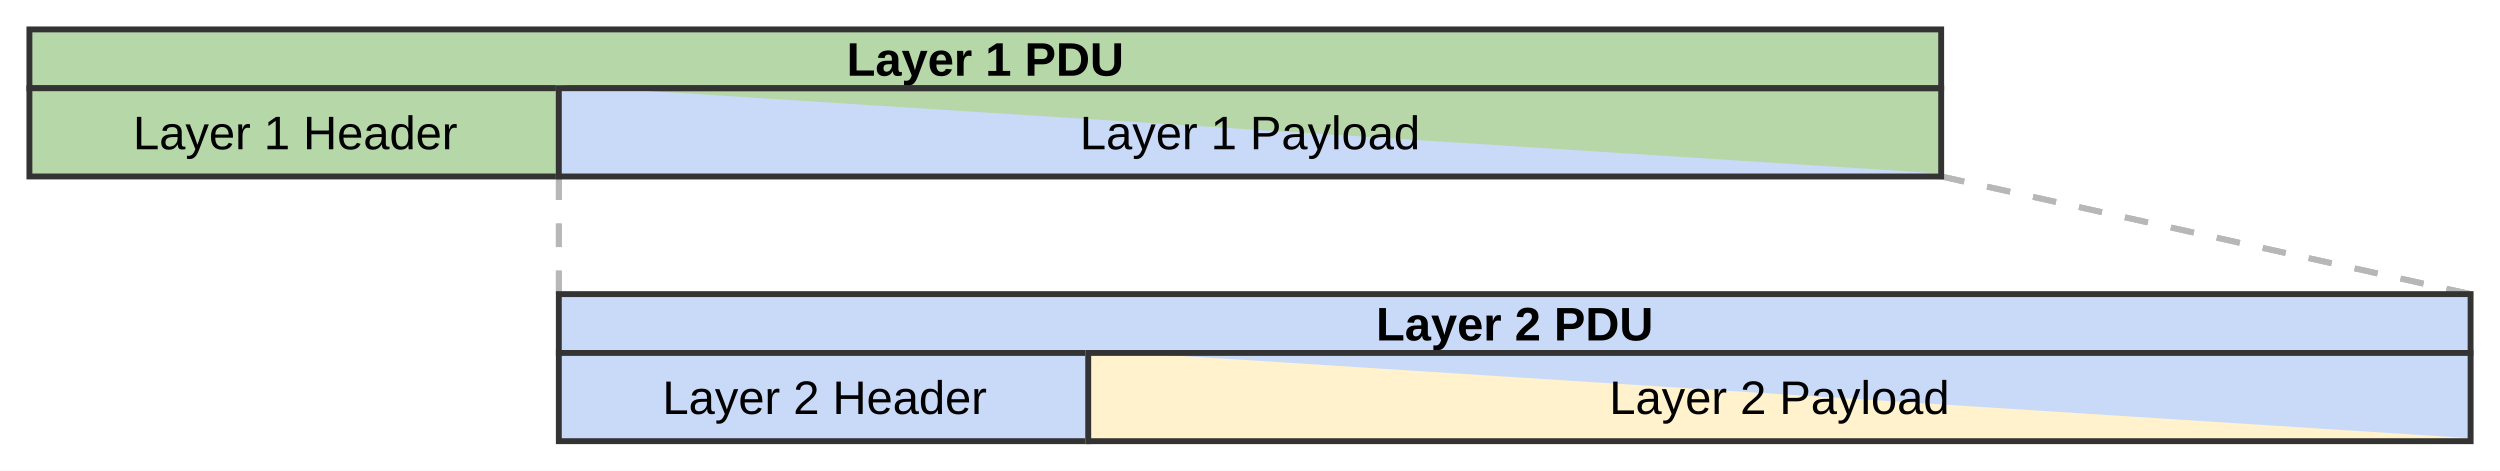
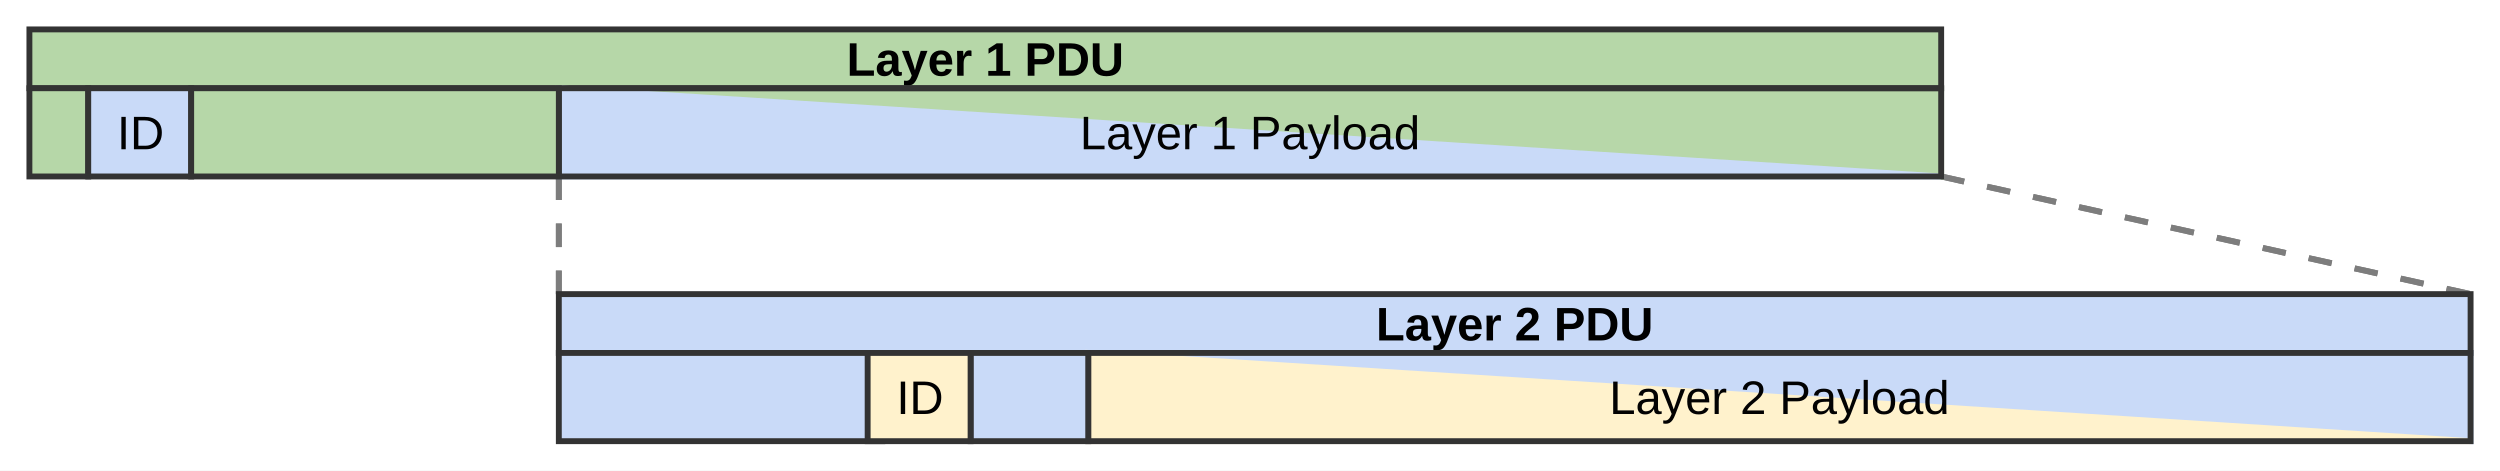
<svg xmlns="http://www.w3.org/2000/svg" xmlns:html="http://www.w3.org/1999/xhtml" version="1.1" width="850" height="160">
  <html:style />
  <defs />
  <g transform="translate(0,0)">
    <g>
      <rect fill="#FFFFFF" stroke="none" x="0" y="0" width="850" height="160" />
    </g>
    <g transform="matrix(1,0,0,1,175,45)">
      <g transform="translate(0,0)">
        <g transform="translate(-249.7143,-72.28571) translate(74.71429,27.28571) matrix(1,0,0,1,0,0)">
          <g>
            <g>
-               <path fill="none" stroke="#b7b7b7" stroke-dasharray="8,8" d="M 190 60 L 190 100" stroke-miterlimit="10" stroke-width="2" />
+               <path fill="none" stroke="#7d7d7d" stroke-dasharray="8,8" d="M 190 60 L 190 100" stroke-miterlimit="10" stroke-width="2" />
            </g>
          </g>
        </g>
      </g>
    </g>
    <g transform="matrix(1,0,0,1,175,45)">
      <g transform="translate(0,0)">
        <g transform="translate(-249.7143,-72.28571) translate(74.71429,27.28571) matrix(1,0,0,1,0,0)">
          <g>
            <g>
-               <path fill="none" stroke="#b7b7b7" stroke-dasharray="8,8" d="M 190 60 L 190 100" stroke-miterlimit="10" stroke-width="2" />
+               <path fill="none" stroke="#7d7d7d" stroke-dasharray="8,8" d="M 190 60 L 190 100" stroke-miterlimit="10" stroke-width="2" />
            </g>
          </g>
        </g>
      </g>
    </g>
    <g transform="matrix(1,0,0,1,645,45)">
      <g transform="translate(0,0)">
        <g transform="translate(-723.4286,-72.85714) translate(78.42857,27.85714) matrix(1,0,0,1,0,0)">
          <g>
            <g>
-               <path fill="none" stroke="#b7b7b7" stroke-dasharray="8,8" d="M 660 60 L 840 100" stroke-miterlimit="10" stroke-width="2" />
+               <path fill="none" stroke="#7d7d7d" stroke-dasharray="8,8" d="M 660 60 L 840 100" stroke-miterlimit="10" stroke-width="2" />
            </g>
          </g>
        </g>
      </g>
    </g>
    <g transform="matrix(1,0,0,1,645,45)">
      <g transform="translate(0,0)">
        <g transform="translate(-723.4286,-72.85714) translate(78.42857,27.85714) matrix(1,0,0,1,0,0)">
          <g>
            <g>
-               <path fill="none" stroke="#b7b7b7" stroke-dasharray="8,8" d="M 660 60 L 840 100" stroke-miterlimit="10" stroke-width="2" />
+               <path fill="none" stroke="#7d7d7d" stroke-dasharray="8,8" d="M 660 60 L 840 100" stroke-miterlimit="10" stroke-width="2" />
            </g>
          </g>
        </g>
      </g>
    </g>
    <g transform="translate(0,0) matrix(-1,1.2246467991473532e-16,-1.2246467991473532e-16,-1,660,60)">
      <g>
        <g transform="translate(0,0) scale(4.7,0.3)">
          <g>
            <g transform="scale(0.212766,3.333333)">
              <path fill="#b6d7a8" stroke="none" stroke-dasharray="1.7976931348623157e+308" d="M 0 0 L 470 30 L 0 30 L 0 0 Z" />
              <path fill="none" stroke="#b6d7a8" stroke-dasharray="1.7976931348623157e+308" d="M 0 0 L 470 30 L 0 30 L 0 0 Z" stroke-miterlimit="10" stroke-width="2" />
            </g>
          </g>
        </g>
      </g>
    </g>
    <g transform="translate(0,0) matrix(1,0,0,1,10,10)">
      <g>
        <g transform="translate(0,0) scale(6.5,0.2)">
          <g>
            <path fill="#b6d7a8" stroke="none" stroke-dasharray="1.7976931348623157e+308" d="M 0 0 L 100 0 Q 100 0 100 0 L 100 100 Q 100 100 100 100 L 0 100 Q 0 100 0 100 L 0 0 Q 0 0 0 0 Z" />
            <g transform="scale(0.1538462,5)">
              <path fill="none" stroke="none" stroke-dasharray="1.7976931348623157e+308" d="M 0 0 L 650 0 Q 650 0 650 0 L 650 20 Q 650 20 650 20 L 0 20 Q 0 20 0 20 L 0 0 Q 0 0 0 0 Z" />
              <path fill="none" stroke="#333333" stroke-dasharray="1.7976931348623157e+308" d="M 0 0 L 650 0 Q 650 0 650 0 L 650 20 Q 650 20 650 20 L 0 20 Q 0 20 0 20 L 0 0 Q 0 0 0 0 Z" stroke-miterlimit="10" stroke-width="2" />
            </g>
          </g>
        </g>
      </g>
    </g>
    <g transform="matrix(1,0,0,1,31,11)">
      <g>
        <g>
          <rect fill="rgb(0,0,0)" stroke="none" x="0" y="0" width="608" height="19" fill-opacity="0" />
        </g>
      </g>
      <g>
        <g>
          <rect fill="rgb(0,0,0)" stroke="none" x="0" y="0" width="608" height="19" fill-opacity="0" />
        </g>
      </g>
      <g>
        <g>
          <rect fill="rgb(0,0,0)" stroke="none" x="256.85" y="0.75" width="94" height="17" fill-opacity="0" />
        </g>
      </g>
      <g>
        <g>
          <rect fill="rgb(0,0,0)" stroke="none" x="256.85" y="0.75" width="94" height="17" fill-opacity="0" />
        </g>
      </g>
      <g>
        <g>
          <rect fill="rgb(0,0,0)" stroke="none" x="256.85" y="0.75" width="94" height="17" fill-opacity="0" />
        </g>
        <text fill="rgb(0, 0, 0)" stroke="none" font-family="&quot;Arial&quot;" font-size="16px" font-style="normal" font-weight="700" text-decoration="" line-height="18.5px" x="256.85" y="14.75">Layer</text>
        <text fill="rgb(0, 0, 0)" stroke="none" font-family="&quot;Arial&quot;" font-size="16px" font-style="normal" font-weight="700" text-decoration="" line-height="18.5px" x="304" y="14.75">1</text>
        <text fill="rgb(0, 0, 0)" stroke="none" font-family="&quot;Arial&quot;" font-size="16px" font-style="normal" font-weight="700" text-decoration="" line-height="18.5px" x="317.35" y="14.75">PDU</text>
      </g>
      <g>
        <g />
      </g>
    </g>
    <g transform="translate(0,0) matrix(1,0,0,1,10,30)">
      <g>
-         <g transform="translate(0,0) scale(1.8,0.3)">
+         <g transform="translate(0,0) scale(0.2,0.3)">
          <g>
            <path fill="#b6d7a8" stroke="none" stroke-dasharray="1.7976931348623157e+308" d="M 0 0 L 100 0 Q 100 0 100 0 L 100 100 Q 100 100 100 100 L 0 100 Q 0 100 0 100 L 0 0 Q 0 0 0 0 Z" />
-             <g transform="scale(0.5555556,3.333333)">
-               <path fill="none" stroke="none" stroke-dasharray="1.7976931348623157e+308" d="M 0 0 L 180 0 Q 180 0 180 0 L 180 30 Q 180 30 180 30 L 0 30 Q 0 30 0 30 L 0 0 Q 0 0 0 0 Z" />
-               <path fill="none" stroke="#333333" stroke-dasharray="1.7976931348623157e+308" d="M 0 0 L 180 0 Q 180 0 180 0 L 180 30 Q 180 30 180 30 L 0 30 Q 0 30 0 30 L 0 0 Q 0 0 0 0 Z" stroke-miterlimit="10" stroke-width="2" />
-             </g>
-           </g>
-         </g>
-       </g>
-     </g>
-     <g transform="matrix(1,0,0,1,22,36)">
-       <g>
-         <g>
-           <rect fill="rgb(0,0,0)" stroke="none" x="0" y="0" width="157" height="19" fill-opacity="0" />
-         </g>
-       </g>
-       <g>
-         <g>
-           <rect fill="rgb(0,0,0)" stroke="none" x="0" y="0" width="157" height="19" fill-opacity="0" />
-         </g>
-       </g>
-       <g>
-         <g>
-           <rect fill="rgb(0,0,0)" stroke="none" x="23.233" y="0.75" width="110" height="17" fill-opacity="0" />
-         </g>
-       </g>
-       <g>
-         <g>
-           <rect fill="rgb(0,0,0)" stroke="none" x="23.233" y="0.75" width="110" height="17" fill-opacity="0" />
-         </g>
-       </g>
-       <g>
-         <g>
-           <rect fill="rgb(0,0,0)" stroke="none" x="23.233" y="0.75" width="110" height="17" fill-opacity="0" />
-         </g>
-         <text fill="rgb(0, 0, 0)" stroke="none" font-family="&quot;Arial&quot;" font-size="16px" font-style="normal" font-weight="normal" text-decoration="" line-height="18.5px" x="23.233" y="14.75">Layer</text>
-         <text fill="rgb(0, 0, 0)" stroke="none" font-family="&quot;Arial&quot;" font-size="16px" font-style="normal" font-weight="normal" text-decoration="" line-height="18.5px" x="67.717" y="14.75">1</text>
-         <text fill="rgb(0, 0, 0)" stroke="none" font-family="&quot;Arial&quot;" font-size="16px" font-style="normal" font-weight="normal" text-decoration="" line-height="18.5px" x="81.067" y="14.75">Header</text>
-       </g>
-       <g>
-         <g />
+             <g transform="scale(5,3.333333)">
+               <path fill="none" stroke="none" stroke-dasharray="1.7976931348623157e+308" d="M 0 0 L 20 0 Q 20 0 20 0 L 20 30 Q 20 30 20 30 L 0 30 Q 0 30 0 30 L 0 0 Q 0 0 0 0 Z" />
+               <path fill="none" stroke="#333333" stroke-dasharray="1.7976931348623157e+308" d="M 0 0 L 20 0 Q 20 0 20 0 L 20 30 Q 20 30 20 30 L 0 30 Q 0 30 0 30 L 0 0 Q 0 0 0 0 Z" stroke-miterlimit="10" stroke-width="2" />
+             </g>
+           </g>
+         </g>
      </g>
    </g>
    <g transform="translate(0,0) matrix(1,0,0,1,190,100)">
      <g>
        <g transform="translate(0,0) scale(6.5,0.2)">
          <g>
            <path fill="#c9daf8" stroke="none" stroke-dasharray="1.7976931348623157e+308" d="M 0 0 L 100 0 Q 100 0 100 0 L 100 100 Q 100 100 100 100 L 0 100 Q 0 100 0 100 L 0 0 Q 0 0 0 0 Z" />
            <g transform="scale(0.1538462,5)">
              <path fill="none" stroke="none" stroke-dasharray="1.7976931348623157e+308" d="M 0 0 L 650 0 Q 650 0 650 0 L 650 20 Q 650 20 650 20 L 0 20 Q 0 20 0 20 L 0 0 Q 0 0 0 0 Z" />
              <path fill="none" stroke="#333333" stroke-dasharray="1.7976931348623157e+308" d="M 0 0 L 650 0 Q 650 0 650 0 L 650 20 Q 650 20 650 20 L 0 20 Q 0 20 0 20 L 0 0 Q 0 0 0 0 Z" stroke-miterlimit="10" stroke-width="2" />
            </g>
          </g>
        </g>
      </g>
    </g>
    <g transform="matrix(1,0,0,1,211,101)">
      <g>
        <g>
          <rect fill="rgb(0,0,0)" stroke="none" x="0" y="0" width="608" height="19" fill-opacity="0" />
        </g>
      </g>
      <g>
        <g>
          <rect fill="rgb(0,0,0)" stroke="none" x="0" y="0" width="608" height="19" fill-opacity="0" />
        </g>
      </g>
      <g>
        <g>
          <rect fill="rgb(0,0,0)" stroke="none" x="256.85" y="0.75" width="94" height="17" fill-opacity="0" />
        </g>
      </g>
      <g>
        <g>
          <rect fill="rgb(0,0,0)" stroke="none" x="256.85" y="0.75" width="94" height="17" fill-opacity="0" />
        </g>
        <text fill="rgb(0, 0, 0)" stroke="none" font-family="&quot;Arial&quot;" font-size="16px" font-style="normal" font-weight="700" text-decoration="" line-height="18.5px" x="256.85" y="14.75">Layer</text>
        <text fill="rgb(0, 0, 0)" stroke="none" font-family="&quot;Arial&quot;" font-size="16px" font-style="normal" font-weight="700" text-decoration="" line-height="18.5px" x="304" y="14.75">2</text>
        <text fill="rgb(0, 0, 0)" stroke="none" font-family="&quot;Arial&quot;" font-size="16px" font-style="normal" font-weight="700" text-decoration="" line-height="18.5px" x="317.35" y="14.75">PDU</text>
      </g>
      <g>
        <g />
      </g>
    </g>
    <g transform="translate(0,0) matrix(1,0,0,1,190,120)">
      <g>
-         <g transform="translate(0,0) scale(1.8,0.3)">
+         <g transform="translate(0,0) scale(1.1,0.3)">
          <g>
            <path fill="#c9daf8" stroke="none" stroke-dasharray="1.7976931348623157e+308" d="M 0 0 L 100 0 Q 100 0 100 0 L 100 100 Q 100 100 100 100 L 0 100 Q 0 100 0 100 L 0 0 Q 0 0 0 0 Z" />
-             <g transform="scale(0.5555556,3.333333)">
-               <path fill="none" stroke="none" stroke-dasharray="1.7976931348623157e+308" d="M 0 0 L 180 0 Q 180 0 180 0 L 180 30 Q 180 30 180 30 L 0 30 Q 0 30 0 30 L 0 0 Q 0 0 0 0 Z" />
-               <path fill="none" stroke="#333333" stroke-dasharray="1.7976931348623157e+308" d="M 0 0 L 180 0 Q 180 0 180 0 L 180 30 Q 180 30 180 30 L 0 30 Q 0 30 0 30 L 0 0 Q 0 0 0 0 Z" stroke-miterlimit="10" stroke-width="2" />
-             </g>
-           </g>
-         </g>
-       </g>
-     </g>
-     <g transform="matrix(1,0,0,1,202,126)">
-       <g>
-         <g>
-           <rect fill="rgb(0,0,0)" stroke="none" x="0" y="0" width="157" height="19" fill-opacity="0" />
-         </g>
-       </g>
-       <g>
-         <g>
-           <rect fill="rgb(0,0,0)" stroke="none" x="0" y="0" width="157" height="19" fill-opacity="0" />
-         </g>
-       </g>
-       <g>
-         <g>
-           <rect fill="rgb(0,0,0)" stroke="none" x="23.233" y="0.75" width="110" height="17" fill-opacity="0" />
-         </g>
-       </g>
-       <g>
-         <g>
-           <rect fill="rgb(0,0,0)" stroke="none" x="23.233" y="0.75" width="110" height="17" fill-opacity="0" />
-         </g>
-         <text fill="rgb(0, 0, 0)" stroke="none" font-family="&quot;Arial&quot;" font-size="16px" font-style="normal" font-weight="normal" text-decoration="" line-height="18.5px" x="23.233" y="14.75">Layer</text>
-         <text fill="rgb(0, 0, 0)" stroke="none" font-family="&quot;Arial&quot;" font-size="16px" font-style="normal" font-weight="normal" text-decoration="" line-height="18.5px" x="67.717" y="14.75">2</text>
-         <text fill="rgb(0, 0, 0)" stroke="none" font-family="&quot;Arial&quot;" font-size="16px" font-style="normal" font-weight="normal" text-decoration="" line-height="18.5px" x="81.067" y="14.75">Header</text>
-       </g>
-       <g>
-         <g />
+             <g transform="scale(0.9090909,3.333333)">
+               <path fill="none" stroke="none" stroke-dasharray="1.7976931348623157e+308" d="M 0 0 L 110 0 Q 110 0 110 0 L 110 30 Q 110 30 110 30 L 0 30 Q 0 30 0 30 L 0 0 Q 0 0 0 0 Z" />
+               <path fill="none" stroke="#333333" stroke-dasharray="1.7976931348623157e+308" d="M 0 0 L 110 0 Q 110 0 110 0 L 110 30 Q 110 30 110 30 L 0 30 Q 0 30 0 30 L 0 0 Q 0 0 0 0 Z" stroke-miterlimit="10" stroke-width="2" />
+             </g>
+           </g>
+         </g>
      </g>
    </g>
    <g transform="translate(0,0) matrix(1,0,0,1,190,30)">
      <g>
        <g transform="translate(0,0) scale(4.7,0.3)">
          <g>
            <g transform="scale(0.212766,3.333333)">
              <path fill="#c9daf8" stroke="none" stroke-dasharray="1.7976931348623157e+308" d="M 0 0 L 470 30 L 0 30 L 0 0 Z" />
              <path fill="none" stroke="#c9daf8" stroke-dasharray="1.7976931348623157e+308" d="M 0 0 L 470 30 L 0 30 L 0 0 Z" stroke-miterlimit="10" stroke-width="2" />
            </g>
          </g>
        </g>
      </g>
    </g>
    <g transform="matrix(1,0,0,1,200,36)">
      <g>
        <g>
          <rect fill="rgb(0,0,0)" stroke="none" x="0" y="0" width="450" height="19" fill-opacity="0" />
        </g>
      </g>
      <g>
        <g>
          <rect fill="rgb(0,0,0)" stroke="none" x="0" y="0" width="450" height="19" fill-opacity="0" />
        </g>
      </g>
      <g>
        <g>
          <rect fill="rgb(0,0,0)" stroke="none" x="167.167" y="0.75" width="116" height="17" fill-opacity="0" />
        </g>
      </g>
      <g>
        <g>
          <rect fill="rgb(0,0,0)" stroke="none" x="167.167" y="0.75" width="116" height="17" fill-opacity="0" />
        </g>
        <text fill="rgb(0, 0, 0)" stroke="none" font-family="&quot;Arial&quot;" font-size="16px" font-style="normal" font-weight="normal" text-decoration="" line-height="18.5px" x="167.167" y="14.75">Layer</text>
        <text fill="rgb(0, 0, 0)" stroke="none" font-family="&quot;Arial&quot;" font-size="16px" font-style="normal" font-weight="normal" text-decoration="" line-height="18.5px" x="211.65" y="14.75">1</text>
        <text fill="rgb(0, 0, 0)" stroke="none" font-family="&quot;Arial&quot;" font-size="16px" font-style="normal" font-weight="normal" text-decoration="" line-height="18.5px" x="225" y="14.75">Payload</text>
      </g>
      <g>
        <g />
      </g>
    </g>
    <g transform="translate(0,0) matrix(1,0,0,1,190,30)">
      <g>
        <g transform="translate(0,0) scale(4.7,0.3)">
          <g>
            <path fill="rgb(255,255,255)" stroke="none" stroke-dasharray="1.7976931348623157e+308" d="M 0 0 L 100 0 Q 100 0 100 0 L 100 100 Q 100 100 100 100 L 0 100 Q 0 100 0 100 L 0 0 Q 0 0 0 0 Z" fill-opacity="0.008" />
            <g transform="scale(0.212766,3.333333)">
              <path fill="none" stroke="none" stroke-dasharray="1.7976931348623157e+308" d="M 0 0 L 470 0 Q 470 0 470 0 L 470 30 Q 470 30 470 30 L 0 30 Q 0 30 0 30 L 0 0 Q 0 0 0 0 Z" />
              <path fill="none" stroke="#333333" stroke-dasharray="1.7976931348623157e+308" d="M 0 0 L 470 0 Q 470 0 470 0 L 470 30 Q 470 30 470 30 L 0 30 Q 0 30 0 30 L 0 0 Q 0 0 0 0 Z" stroke-miterlimit="10" stroke-width="2" />
            </g>
          </g>
        </g>
      </g>
    </g>
    <g transform="translate(0,0) matrix(-1,1.2246467991473532e-16,-1.2246467991473532e-16,-1,840,150)">
      <g>
        <g transform="translate(0,0) scale(4.7,0.3)">
          <g>
            <g transform="scale(0.212766,3.333333)">
              <path fill="#c9daf8" stroke="none" stroke-dasharray="1.7976931348623157e+308" d="M 0 0 L 470 30 L 0 30 L 0 0 Z" />
              <path fill="none" stroke="#c9daf8" stroke-dasharray="1.7976931348623157e+308" d="M 0 0 L 470 30 L 0 30 L 0 0 Z" stroke-miterlimit="10" stroke-width="2" />
            </g>
          </g>
        </g>
      </g>
    </g>
    <g transform="translate(0,0) matrix(1,0,0,1,370,120)">
      <g>
        <g transform="translate(0,0) scale(4.7,0.3)">
          <g>
            <g transform="scale(0.212766,3.333333)">
              <path fill="#fff2cc" stroke="none" stroke-dasharray="1.7976931348623157e+308" d="M 0 0 L 470 30 L 0 30 L 0 0 Z" />
              <path fill="none" stroke="#fff2cc" stroke-dasharray="1.7976931348623157e+308" d="M 0 0 L 470 30 L 0 30 L 0 0 Z" stroke-miterlimit="10" stroke-width="2" />
            </g>
          </g>
        </g>
      </g>
    </g>
    <g transform="matrix(1,0,0,1,380,126)">
      <g>
        <g>
          <rect fill="rgb(0,0,0)" stroke="none" x="0" y="0" width="450" height="19" fill-opacity="0" />
        </g>
      </g>
      <g>
        <g>
          <rect fill="rgb(0,0,0)" stroke="none" x="0" y="0" width="450" height="19" fill-opacity="0" />
        </g>
      </g>
      <g>
        <g>
          <rect fill="rgb(0,0,0)" stroke="none" x="167.167" y="0.75" width="116" height="17" fill-opacity="0" />
        </g>
      </g>
      <g>
        <g>
          <rect fill="rgb(0,0,0)" stroke="none" x="167.167" y="0.75" width="116" height="17" fill-opacity="0" />
        </g>
        <text fill="rgb(0, 0, 0)" stroke="none" font-family="&quot;Arial&quot;" font-size="16px" font-style="normal" font-weight="normal" text-decoration="" line-height="18.5px" x="167.167" y="14.75">Layer</text>
        <text fill="rgb(0, 0, 0)" stroke="none" font-family="&quot;Arial&quot;" font-size="16px" font-style="normal" font-weight="normal" text-decoration="" line-height="18.5px" x="211.65" y="14.75">2</text>
        <text fill="rgb(0, 0, 0)" stroke="none" font-family="&quot;Arial&quot;" font-size="16px" font-style="normal" font-weight="normal" text-decoration="" line-height="18.5px" x="225" y="14.75">Payload</text>
      </g>
      <g>
        <g />
      </g>
    </g>
    <g transform="translate(0,0) matrix(1,0,0,1,370,120)">
      <g>
        <g transform="translate(0,0) scale(4.7,0.3)">
          <g>
            <path fill="rgb(255,255,255)" stroke="none" stroke-dasharray="1.7976931348623157e+308" d="M 0 0 L 100 0 Q 100 0 100 0 L 100 100 Q 100 100 100 100 L 0 100 Q 0 100 0 100 L 0 0 Q 0 0 0 0 Z" fill-opacity="0.008" />
            <g transform="scale(0.212766,3.333333)">
              <path fill="none" stroke="none" stroke-dasharray="1.7976931348623157e+308" d="M 0 0 L 470 0 Q 470 0 470 0 L 470 30 Q 470 30 470 30 L 0 30 Q 0 30 0 30 L 0 0 Q 0 0 0 0 Z" />
              <path fill="none" stroke="#333333" stroke-dasharray="1.7976931348623157e+308" d="M 0 0 L 470 0 Q 470 0 470 0 L 470 30 Q 470 30 470 30 L 0 30 Q 0 30 0 30 L 0 0 Q 0 0 0 0 Z" stroke-miterlimit="10" stroke-width="2" />
            </g>
          </g>
        </g>
      </g>
    </g>
+     <g transform="translate(0,0) matrix(1,0,0,1,30,30)">
+       <g>
+         <g transform="translate(0,0) scale(0.35,0.3)">
+           <g>
+             <path fill="#c9daf8" stroke="none" stroke-dasharray="1.7976931348623157e+308" d="M 0 0 L 100 0 Q 100 0 100 0 L 100 100 Q 100 100 100 100 L 0 100 Q 0 100 0 100 L 0 0 Q 0 0 0 0 Z" />
+             <g transform="scale(2.857143,3.333333)">
+               <path fill="none" stroke="none" stroke-dasharray="1.7976931348623157e+308" d="M 0 0 L 35 0 Q 35 0 35 0 L 35 30 Q 35 30 35 30 L 0 30 Q 0 30 0 30 L 0 0 Q 0 0 0 0 Z" />
+               <path fill="none" stroke="#333333" stroke-dasharray="1.7976931348623157e+308" d="M 0 0 L 35 0 Q 35 0 35 0 L 35 30 Q 35 30 35 30 L 0 30 Q 0 30 0 30 L 0 0 Q 0 0 0 0 Z" stroke-miterlimit="10" stroke-width="2" />
+             </g>
+           </g>
+         </g>
+       </g>
+     </g>
+     <g transform="matrix(1,0,0,1,39,36)">
+       <g>
+         <g>
+           <rect fill="rgb(0,0,0)" stroke="none" x="0" y="0" width="18" height="19" fill-opacity="0" />
+         </g>
+       </g>
+       <g>
+         <g>
+           <rect fill="rgb(0,0,0)" stroke="none" x="0" y="0" width="18" height="19" fill-opacity="0" />
+         </g>
+       </g>
+       <g>
+         <g>
+           <rect fill="rgb(0,0,0)" stroke="none" x="0.783" y="0.75" width="16" height="17" fill-opacity="0" />
+         </g>
+       </g>
+       <g>
+         <g>
+           <rect fill="rgb(0,0,0)" stroke="none" x="0.783" y="0.75" width="16" height="17" fill-opacity="0" />
+         </g>
+       </g>
+       <g>
+         <g>
+           <rect fill="rgb(0,0,0)" stroke="none" x="0.783" y="0.75" width="16" height="17" fill-opacity="0" />
+         </g>
+         <text fill="rgb(0, 0, 0)" stroke="none" font-family="&quot;Arial&quot;" font-size="16px" font-style="normal" font-weight="normal" text-decoration="" line-height="18.5px" x="0.783" y="14.75">ID</text>
+       </g>
+       <g>
+         <g />
+       </g>
+     </g>
+     <g transform="translate(0,0) matrix(1,0,0,1,65,30)">
+       <g>
+         <g transform="translate(0,0) scale(1.25,0.3)">
+           <g>
+             <path fill="#b6d7a8" stroke="none" stroke-dasharray="1.7976931348623157e+308" d="M 0 0 L 100 0 Q 100 0 100 0 L 100 100 Q 100 100 100 100 L 0 100 Q 0 100 0 100 L 0 0 Q 0 0 0 0 Z" />
+             <g transform="scale(0.8,3.333333)">
+               <path fill="none" stroke="none" stroke-dasharray="1.7976931348623157e+308" d="M 0 0 L 125 0 Q 125 0 125 0 L 125 30 Q 125 30 125 30 L 0 30 Q 0 30 0 30 L 0 0 Q 0 0 0 0 Z" />
+               <path fill="none" stroke="#333333" stroke-dasharray="1.7976931348623157e+308" d="M 0 0 L 125 0 Q 125 0 125 0 L 125 30 Q 125 30 125 30 L 0 30 Q 0 30 0 30 L 0 0 Q 0 0 0 0 Z" stroke-miterlimit="10" stroke-width="2" />
+             </g>
+           </g>
+         </g>
+       </g>
+     </g>
+     <g transform="translate(0,0) matrix(1,0,0,1,330,120)">
+       <g>
+         <g transform="translate(0,0) scale(0.4,0.3)">
+           <g>
+             <path fill="#c9daf8" stroke="none" stroke-dasharray="1.7976931348623157e+308" d="M 0 0 L 100 0 Q 100 0 100 0 L 100 100 Q 100 100 100 100 L 0 100 Q 0 100 0 100 L 0 0 Q 0 0 0 0 Z" />
+             <g transform="scale(2.5,3.333333)">
+               <path fill="none" stroke="none" stroke-dasharray="1.7976931348623157e+308" d="M 0 0 L 40 0 Q 40 0 40 0 L 40 30 Q 40 30 40 30 L 0 30 Q 0 30 0 30 L 0 0 Q 0 0 0 0 Z" />
+               <path fill="none" stroke="#333333" stroke-dasharray="1.7976931348623157e+308" d="M 0 0 L 40 0 Q 40 0 40 0 L 40 30 Q 40 30 40 30 L 0 30 Q 0 30 0 30 L 0 0 Q 0 0 0 0 Z" stroke-miterlimit="10" stroke-width="2" />
+             </g>
+           </g>
+         </g>
+       </g>
+     </g>
+     <g transform="translate(0,0) matrix(1,0,0,1,295,120)">
+       <g>
+         <g transform="translate(0,0) scale(0.35,0.3)">
+           <g>
+             <path fill="#fff2cc" stroke="none" stroke-dasharray="1.7976931348623157e+308" d="M 0 0 L 100 0 Q 100 0 100 0 L 100 100 Q 100 100 100 100 L 0 100 Q 0 100 0 100 L 0 0 Q 0 0 0 0 Z" />
+             <g transform="scale(2.857143,3.333333)">
+               <path fill="none" stroke="none" stroke-dasharray="1.7976931348623157e+308" d="M 0 0 L 35 0 Q 35 0 35 0 L 35 30 Q 35 30 35 30 L 0 30 Q 0 30 0 30 L 0 0 Q 0 0 0 0 Z" />
+               <path fill="none" stroke="#333333" stroke-dasharray="1.7976931348623157e+308" d="M 0 0 L 35 0 Q 35 0 35 0 L 35 30 Q 35 30 35 30 L 0 30 Q 0 30 0 30 L 0 0 Q 0 0 0 0 Z" stroke-miterlimit="10" stroke-width="2" />
+             </g>
+           </g>
+         </g>
+       </g>
+     </g>
+     <g transform="matrix(1,0,0,1,304,126)">
+       <g>
+         <g>
+           <rect fill="rgb(0,0,0)" stroke="none" x="0" y="0" width="18" height="19" fill-opacity="0" />
+         </g>
+       </g>
+       <g>
+         <g>
+           <rect fill="rgb(0,0,0)" stroke="none" x="0" y="0" width="18" height="19" fill-opacity="0" />
+         </g>
+       </g>
+       <g>
+         <g>
+           <rect fill="rgb(0,0,0)" stroke="none" x="0.783" y="0.75" width="16" height="17" fill-opacity="0" />
+         </g>
+       </g>
+       <g>
+         <g>
+           <rect fill="rgb(0,0,0)" stroke="none" x="0.783" y="0.75" width="16" height="17" fill-opacity="0" />
+         </g>
+         <text fill="rgb(0, 0, 0)" stroke="none" font-family="&quot;Arial&quot;" font-size="16px" font-style="normal" font-weight="normal" text-decoration="" line-height="18.5px" x="0.783" y="14.75">ID</text>
+       </g>
+       <g>
+         <g />
+       </g>
+     </g>
  </g>
</svg>
